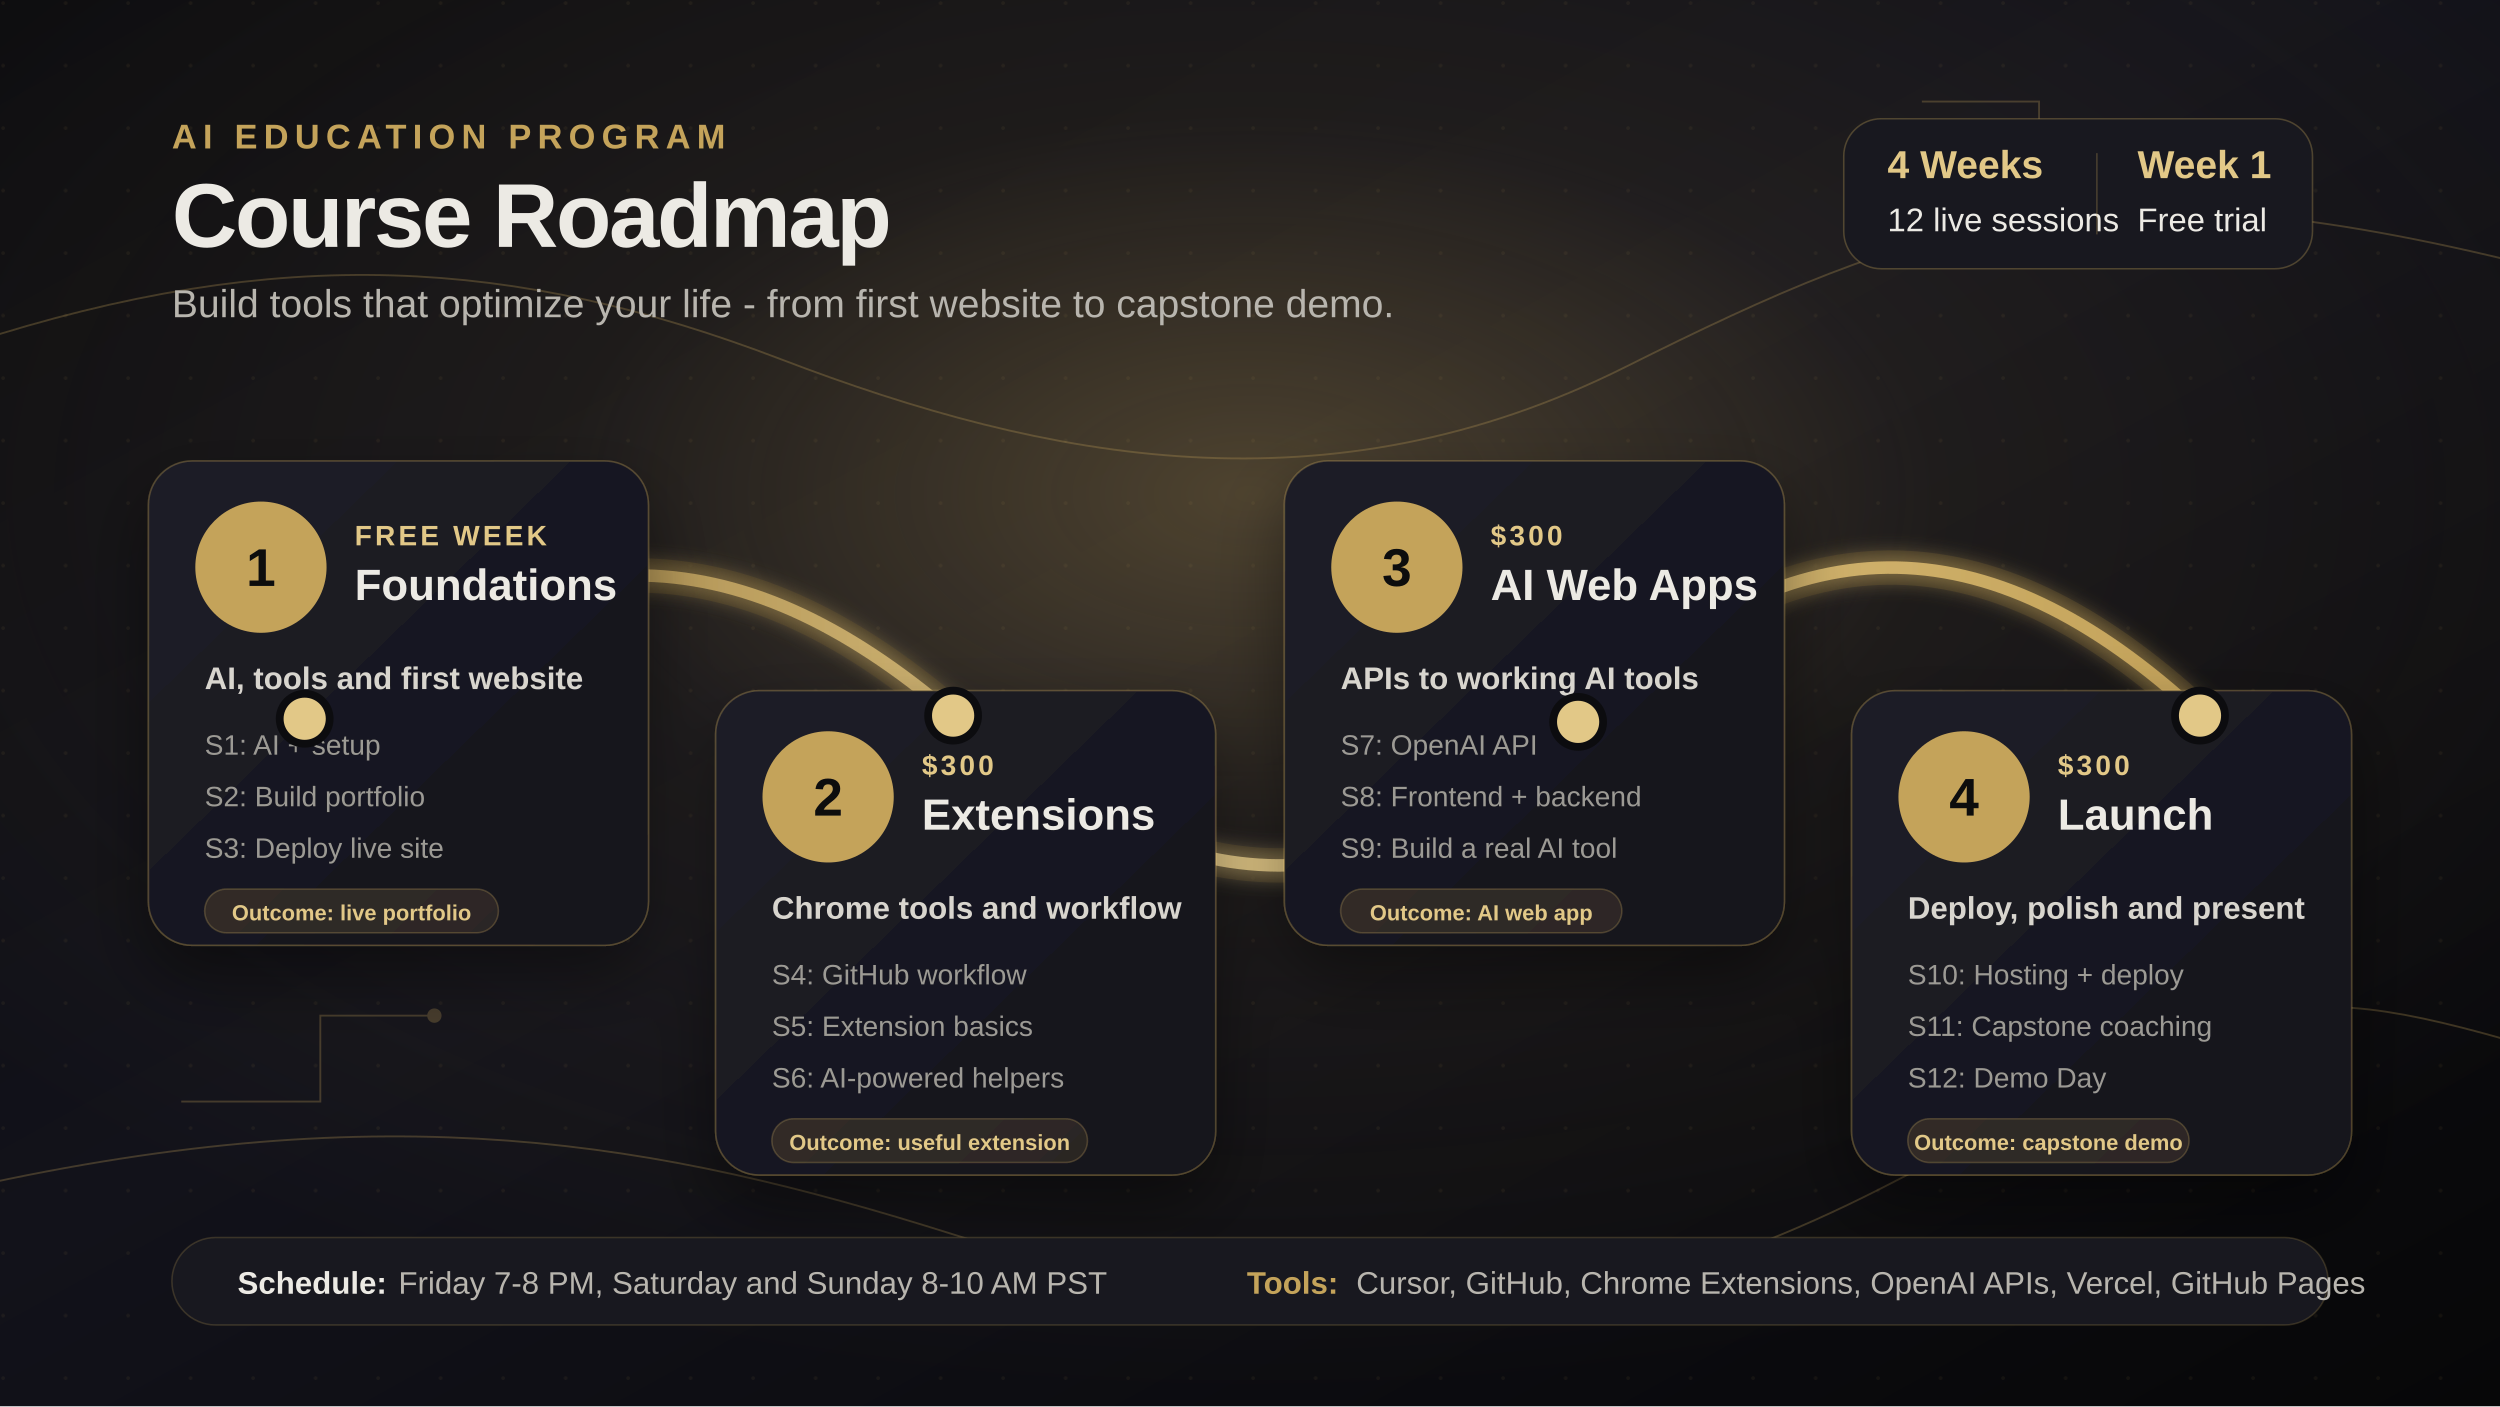
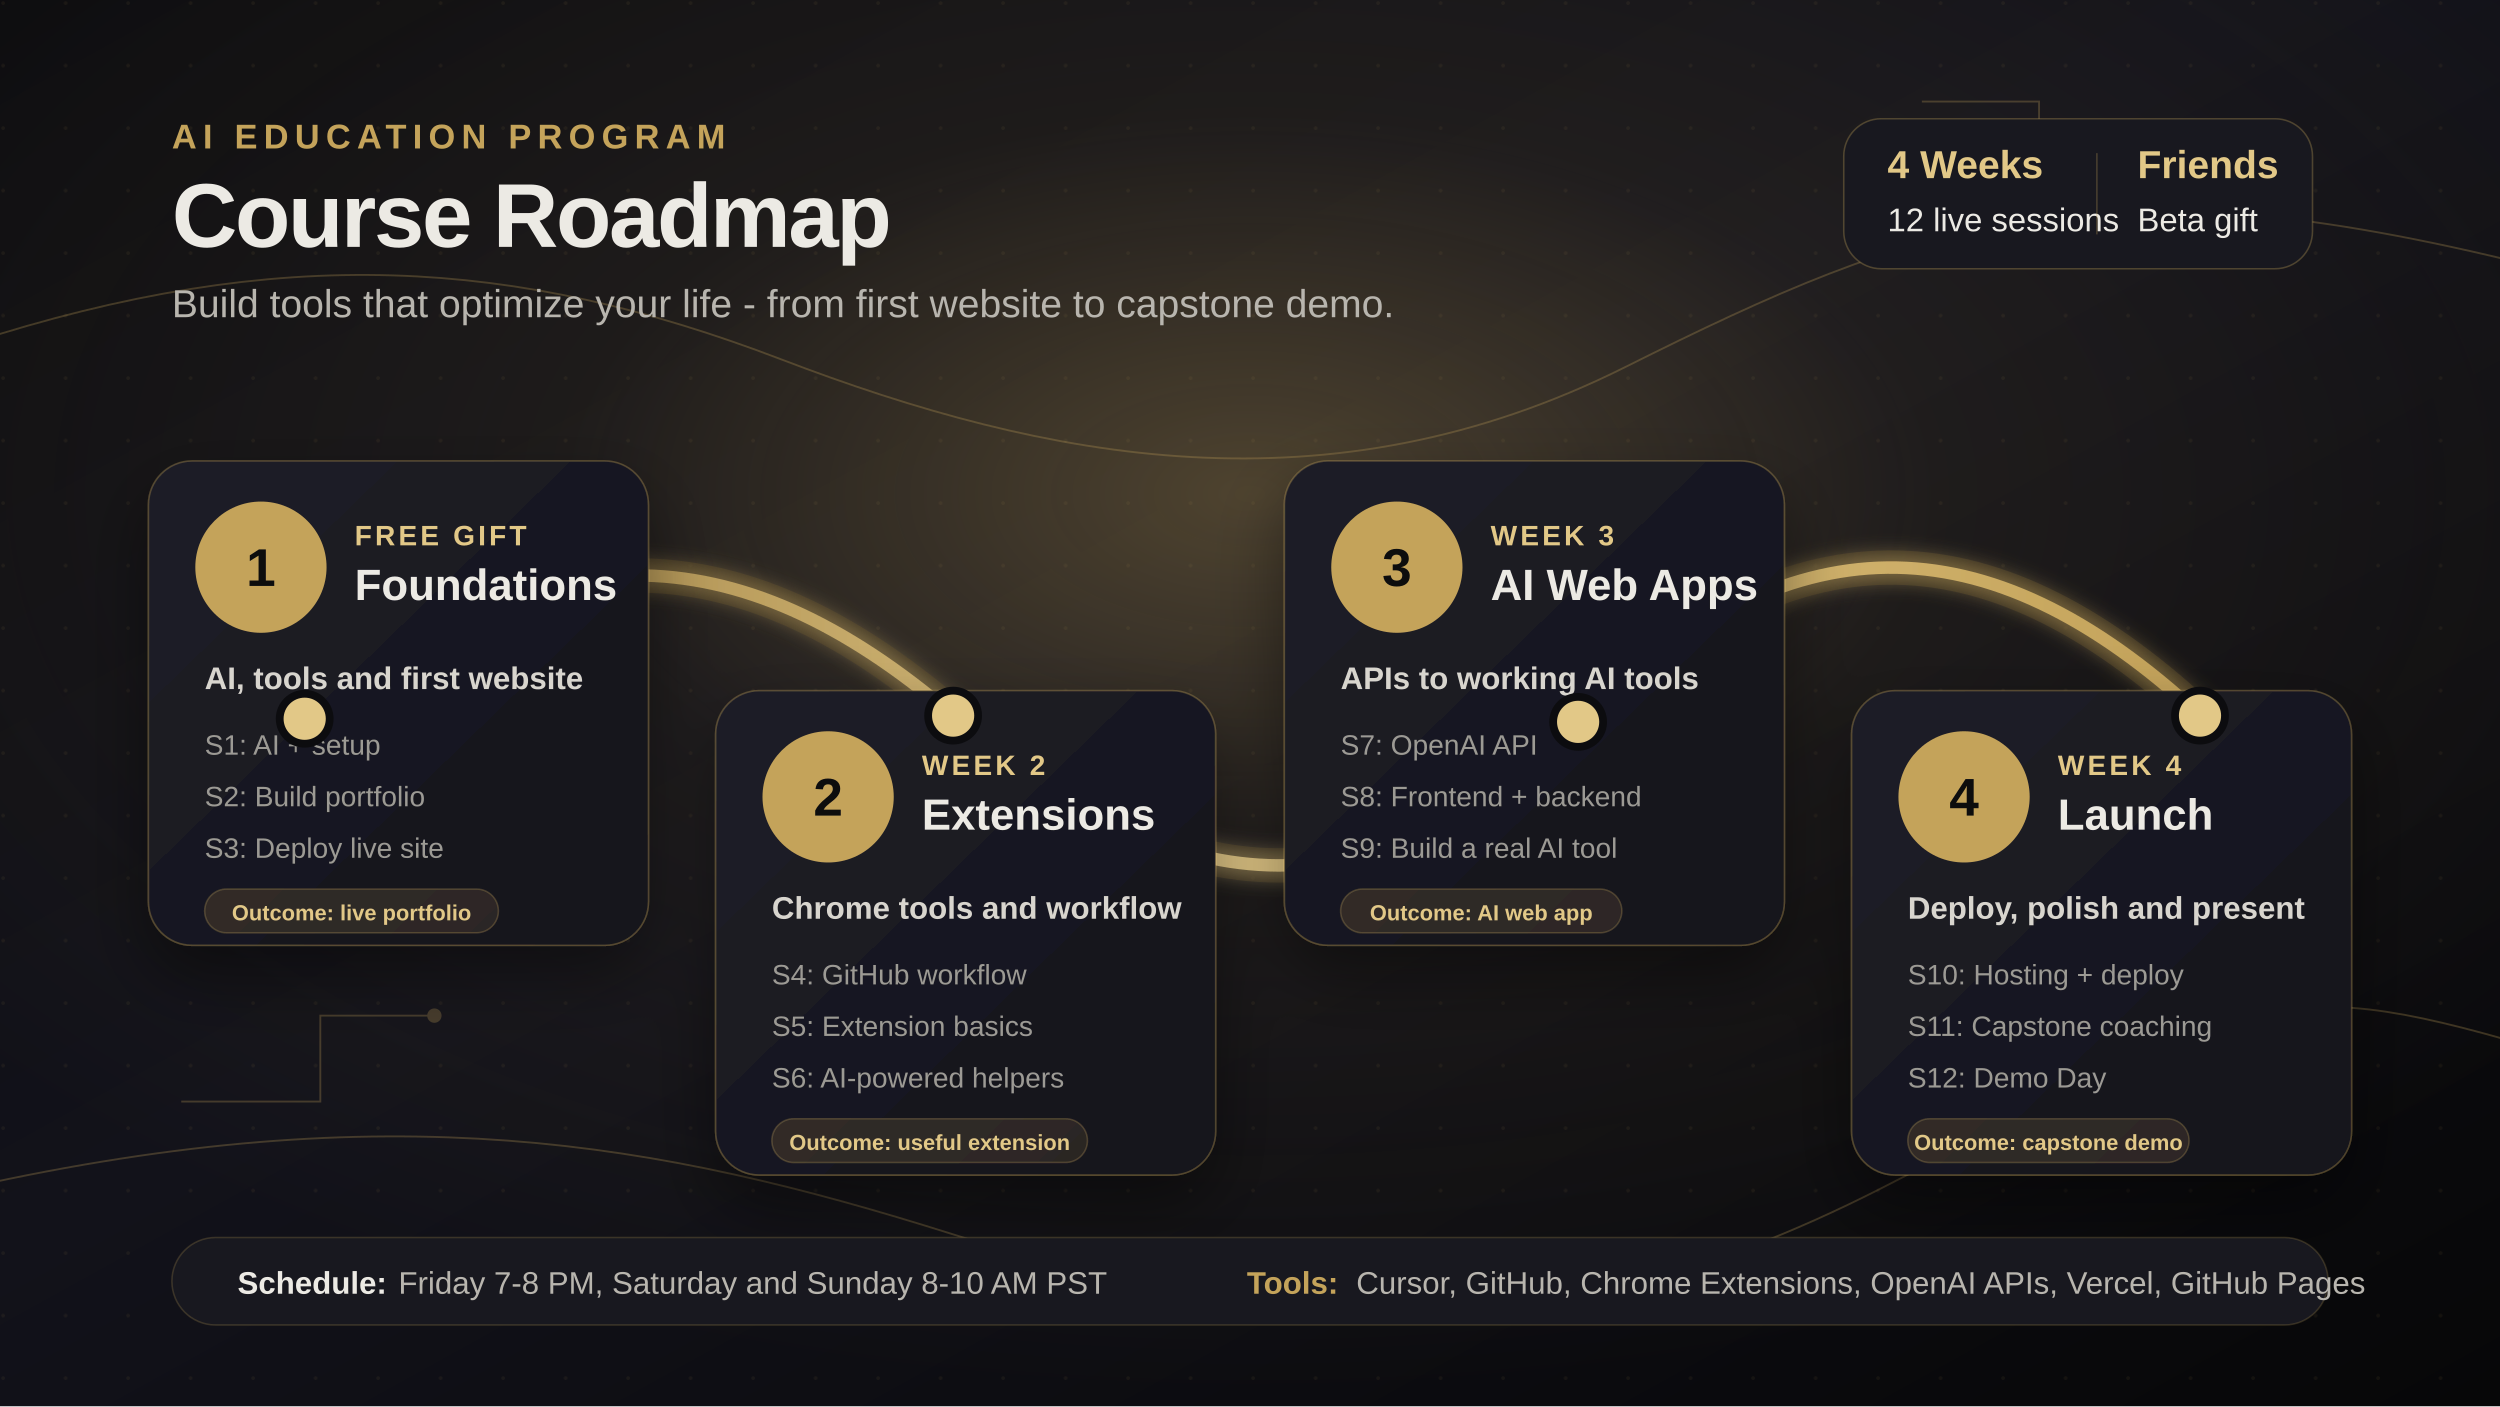
<svg xmlns="http://www.w3.org/2000/svg" width="1600" height="900" viewBox="0 0 1600 900" role="img" aria-labelledby="title desc">
  <defs>
    <linearGradient id="bgGradient" x1="0" y1="0" x2="1" y2="1">
      <stop offset="0" stop-color="#0c0c0f" />
      <stop offset="0.45" stop-color="#12121a" />
      <stop offset="1" stop-color="#070708" />
    </linearGradient>
    <radialGradient id="goldGlow" cx="50%" cy="35%" r="65%">
      <stop offset="0" stop-color="#c4a35a" stop-opacity="0.34" />
      <stop offset="0.42" stop-color="#c4a35a" stop-opacity="0.08" />
      <stop offset="1" stop-color="#c4a35a" stop-opacity="0" />
    </radialGradient>
    <linearGradient id="goldStroke" x1="0" y1="0" x2="1" y2="0">
      <stop offset="0" stop-color="#9a7b3c" />
      <stop offset="0.48" stop-color="#e2c887" />
      <stop offset="1" stop-color="#c4a35a" />
    </linearGradient>
    <linearGradient id="cardGradient" x1="0" y1="0" x2="1" y2="1">
      <stop offset="0" stop-color="#1f1f28" />
      <stop offset="1" stop-color="#12121a" />
    </linearGradient>
    <filter id="softShadow" x="-20%" y="-20%" width="140%" height="150%">
      <feDropShadow dx="0" dy="20" stdDeviation="22" flood-color="#000000" flood-opacity="0.42" />
    </filter>
    <filter id="goldBloom" x="-80%" y="-80%" width="260%" height="260%">
      <feGaussianBlur stdDeviation="8" result="blur" />
      <feMerge>
        <feMergeNode in="blur" />
        <feMergeNode in="SourceGraphic" />
      </feMerge>
    </filter>
    <pattern id="dotGrid" width="40" height="40" patternUnits="userSpaceOnUse">
      <circle cx="2" cy="2" r="1.2" fill="#c4a35a" opacity="0.18" />
    </pattern>
  </defs>
  <rect width="1600" height="900" fill="url(#bgGradient)" />
  <rect width="1600" height="900" fill="url(#goldGlow)" />
  <rect width="1600" height="900" fill="url(#dotGrid)" opacity="0.38" />
  <g opacity="0.28" stroke="#c4a35a" stroke-width="1.2" fill="none">
    <path d="M-20 220 C180 155 330 165 500 230 S850 330 1040 235 1340 100 1620 170" />
    <path d="M-20 760 C250 700 420 730 610 790 S970 880 1205 760 1450 620 1620 670" />
    <path d="M1230 65 L1305 65 L1305 120 L1378 120" />
    <path d="M116 705 L205 705 L205 650 L278 650" />
    <circle cx="1378" cy="120" r="4" fill="#c4a35a" />
    <circle cx="278" cy="650" r="4" fill="#c4a35a" />
  </g>
  <g font-family="Outfit, DM Sans, Segoe UI, Arial, sans-serif">
    <text x="110" y="95" fill="#c4a35a" font-size="22" font-weight="700" letter-spacing="4">AI EDUCATION PROGRAM</text>
    <text x="110" y="158" fill="#eceae4" font-size="58" font-weight="700" letter-spacing="-1.5">Course Roadmap</text>
    <text x="110" y="203" fill="#b8b5ae" font-size="25">Build tools that optimize your life - from first website to capstone demo.</text>
    <g transform="translate(1180 76)">
      <rect x="0" y="0" width="300" height="96" rx="24" fill="#18181f" stroke="#c4a35a" stroke-opacity="0.32" />
      <text x="28" y="38" fill="#e2c887" font-size="25" font-weight="700">4 Weeks</text>
      <text x="28" y="72" fill="#eceae4" font-size="21">12 live sessions</text>
      <line x1="162" y1="22" x2="162" y2="74" stroke="#c4a35a" stroke-opacity="0.28" />
-       <text x="188" y="38" fill="#e2c887" font-size="25" font-weight="700">Week 1</text>
-       <text x="188" y="72" fill="#eceae4" font-size="21">Free trial</text>
+       <text x="188" y="38" fill="#e2c887" font-size="25" font-weight="700">Friends</text>
+       <text x="188" y="72" fill="#eceae4" font-size="21">Beta gift</text>
    </g>
  </g>
  <path d="M195 460 C345 338 470 338 610 458 S875 592 1010 462 1270 330 1408 458" fill="none" stroke="#4b3d22" stroke-width="22" stroke-linecap="round" opacity="0.52" />
  <path d="M195 460 C345 338 470 338 610 458 S875 592 1010 462 1270 330 1408 458" fill="none" stroke="url(#goldStroke)" stroke-width="8" stroke-linecap="round" filter="url(#goldBloom)" />
  <g font-family="DM Sans, Segoe UI, Arial, sans-serif" filter="url(#softShadow)">
    <g transform="translate(95 295)">
      <rect width="320" height="310" rx="28" fill="url(#cardGradient)" stroke="#c4a35a" stroke-opacity="0.34" />
      <circle cx="72" cy="68" r="42" fill="#c4a35a" />
      <text x="72" y="80" text-anchor="middle" fill="#0c0c0f" font-size="34" font-weight="800">1</text>
-       <text x="132" y="54" fill="#e2c887" font-size="18" font-weight="800" letter-spacing="2">FREE WEEK</text>
+       <text x="132" y="54" fill="#e2c887" font-size="18" font-weight="800" letter-spacing="2">FREE GIFT</text>
      <text x="132" y="89" fill="#eceae4" font-size="28" font-weight="800">Foundations</text>
      <text x="36" y="146" fill="#d8d5ce" font-size="20" font-weight="700">AI, tools and first website</text>
      <text x="36" y="188" fill="#9c9a94" font-size="18">S1: AI + setup</text>
      <text x="36" y="221" fill="#9c9a94" font-size="18">S2: Build portfolio</text>
      <text x="36" y="254" fill="#9c9a94" font-size="18">S3: Deploy live site</text>
      <rect x="36" y="274" width="188" height="28" rx="14" fill="#c4a35a" fill-opacity="0.14" stroke="#c4a35a" stroke-opacity="0.28" />
      <text x="130" y="294" text-anchor="middle" fill="#e2c887" font-size="14" font-weight="700">Outcome: live portfolio</text>
    </g>
    <g transform="translate(458 442)">
      <rect width="320" height="310" rx="28" fill="url(#cardGradient)" stroke="#c4a35a" stroke-opacity="0.34" />
      <circle cx="72" cy="68" r="42" fill="#c4a35a" />
      <text x="72" y="80" text-anchor="middle" fill="#0c0c0f" font-size="34" font-weight="800">2</text>
-       <text x="132" y="54" fill="#e2c887" font-size="18" font-weight="800" letter-spacing="2">$300</text>
+       <text x="132" y="54" fill="#e2c887" font-size="18" font-weight="800" letter-spacing="2">WEEK 2</text>
      <text x="132" y="89" fill="#eceae4" font-size="28" font-weight="800">Extensions</text>
      <text x="36" y="146" fill="#d8d5ce" font-size="20" font-weight="700">Chrome tools and workflow</text>
      <text x="36" y="188" fill="#9c9a94" font-size="18">S4: GitHub workflow</text>
      <text x="36" y="221" fill="#9c9a94" font-size="18">S5: Extension basics</text>
      <text x="36" y="254" fill="#9c9a94" font-size="18">S6: AI-powered helpers</text>
      <rect x="36" y="274" width="202" height="28" rx="14" fill="#c4a35a" fill-opacity="0.14" stroke="#c4a35a" stroke-opacity="0.28" />
      <text x="137" y="294" text-anchor="middle" fill="#e2c887" font-size="14" font-weight="700">Outcome: useful extension</text>
    </g>
    <g transform="translate(822 295)">
      <rect width="320" height="310" rx="28" fill="url(#cardGradient)" stroke="#c4a35a" stroke-opacity="0.34" />
      <circle cx="72" cy="68" r="42" fill="#c4a35a" />
      <text x="72" y="80" text-anchor="middle" fill="#0c0c0f" font-size="34" font-weight="800">3</text>
-       <text x="132" y="54" fill="#e2c887" font-size="18" font-weight="800" letter-spacing="2">$300</text>
+       <text x="132" y="54" fill="#e2c887" font-size="18" font-weight="800" letter-spacing="2">WEEK 3</text>
      <text x="132" y="89" fill="#eceae4" font-size="28" font-weight="800">AI Web Apps</text>
      <text x="36" y="146" fill="#d8d5ce" font-size="20" font-weight="700">APIs to working AI tools</text>
      <text x="36" y="188" fill="#9c9a94" font-size="18">S7: OpenAI API</text>
      <text x="36" y="221" fill="#9c9a94" font-size="18">S8: Frontend + backend</text>
      <text x="36" y="254" fill="#9c9a94" font-size="18">S9: Build a real AI tool</text>
      <rect x="36" y="274" width="180" height="28" rx="14" fill="#c4a35a" fill-opacity="0.14" stroke="#c4a35a" stroke-opacity="0.28" />
      <text x="126" y="294" text-anchor="middle" fill="#e2c887" font-size="14" font-weight="700">Outcome: AI web app</text>
    </g>
    <g transform="translate(1185 442)">
      <rect width="320" height="310" rx="28" fill="url(#cardGradient)" stroke="#c4a35a" stroke-opacity="0.34" />
      <circle cx="72" cy="68" r="42" fill="#c4a35a" />
      <text x="72" y="80" text-anchor="middle" fill="#0c0c0f" font-size="34" font-weight="800">4</text>
-       <text x="132" y="54" fill="#e2c887" font-size="18" font-weight="800" letter-spacing="2">$300</text>
+       <text x="132" y="54" fill="#e2c887" font-size="18" font-weight="800" letter-spacing="2">WEEK 4</text>
      <text x="132" y="89" fill="#eceae4" font-size="28" font-weight="800">Launch</text>
      <text x="36" y="146" fill="#d8d5ce" font-size="20" font-weight="700">Deploy, polish and present</text>
      <text x="36" y="188" fill="#9c9a94" font-size="18">S10: Hosting + deploy</text>
      <text x="36" y="221" fill="#9c9a94" font-size="18">S11: Capstone coaching</text>
      <text x="36" y="254" fill="#9c9a94" font-size="18">S12: Demo Day</text>
      <rect x="36" y="274" width="180" height="28" rx="14" fill="#c4a35a" fill-opacity="0.14" stroke="#c4a35a" stroke-opacity="0.28" />
      <text x="126" y="294" text-anchor="middle" fill="#e2c887" font-size="14" font-weight="700">Outcome: capstone demo</text>
    </g>
  </g>
  <g font-family="DM Sans, Segoe UI, Arial, sans-serif">
    <circle cx="195" cy="460" r="16" fill="#e2c887" stroke="#0c0c0f" stroke-width="5" />
    <circle cx="610" cy="458" r="16" fill="#e2c887" stroke="#0c0c0f" stroke-width="5" />
    <circle cx="1010" cy="462" r="16" fill="#e2c887" stroke="#0c0c0f" stroke-width="5" />
    <circle cx="1408" cy="458" r="16" fill="#e2c887" stroke="#0c0c0f" stroke-width="5" />
    <g transform="translate(110 792)">
      <rect width="1380" height="56" rx="28" fill="#18181f" stroke="#c4a35a" stroke-opacity="0.22" />
      <text x="42" y="36" fill="#eceae4" font-size="20" font-weight="700">Schedule:</text>
      <text x="145" y="36" fill="#b8b5ae" font-size="20">Friday 7-8 PM, Saturday and Sunday 8-10 AM PST</text>
      <text x="688" y="36" fill="#c4a35a" font-size="20" font-weight="700">Tools:</text>
      <text x="758" y="36" fill="#b8b5ae" font-size="20">Cursor, GitHub, Chrome Extensions, OpenAI APIs, Vercel, GitHub Pages</text>
    </g>
  </g>
</svg>
